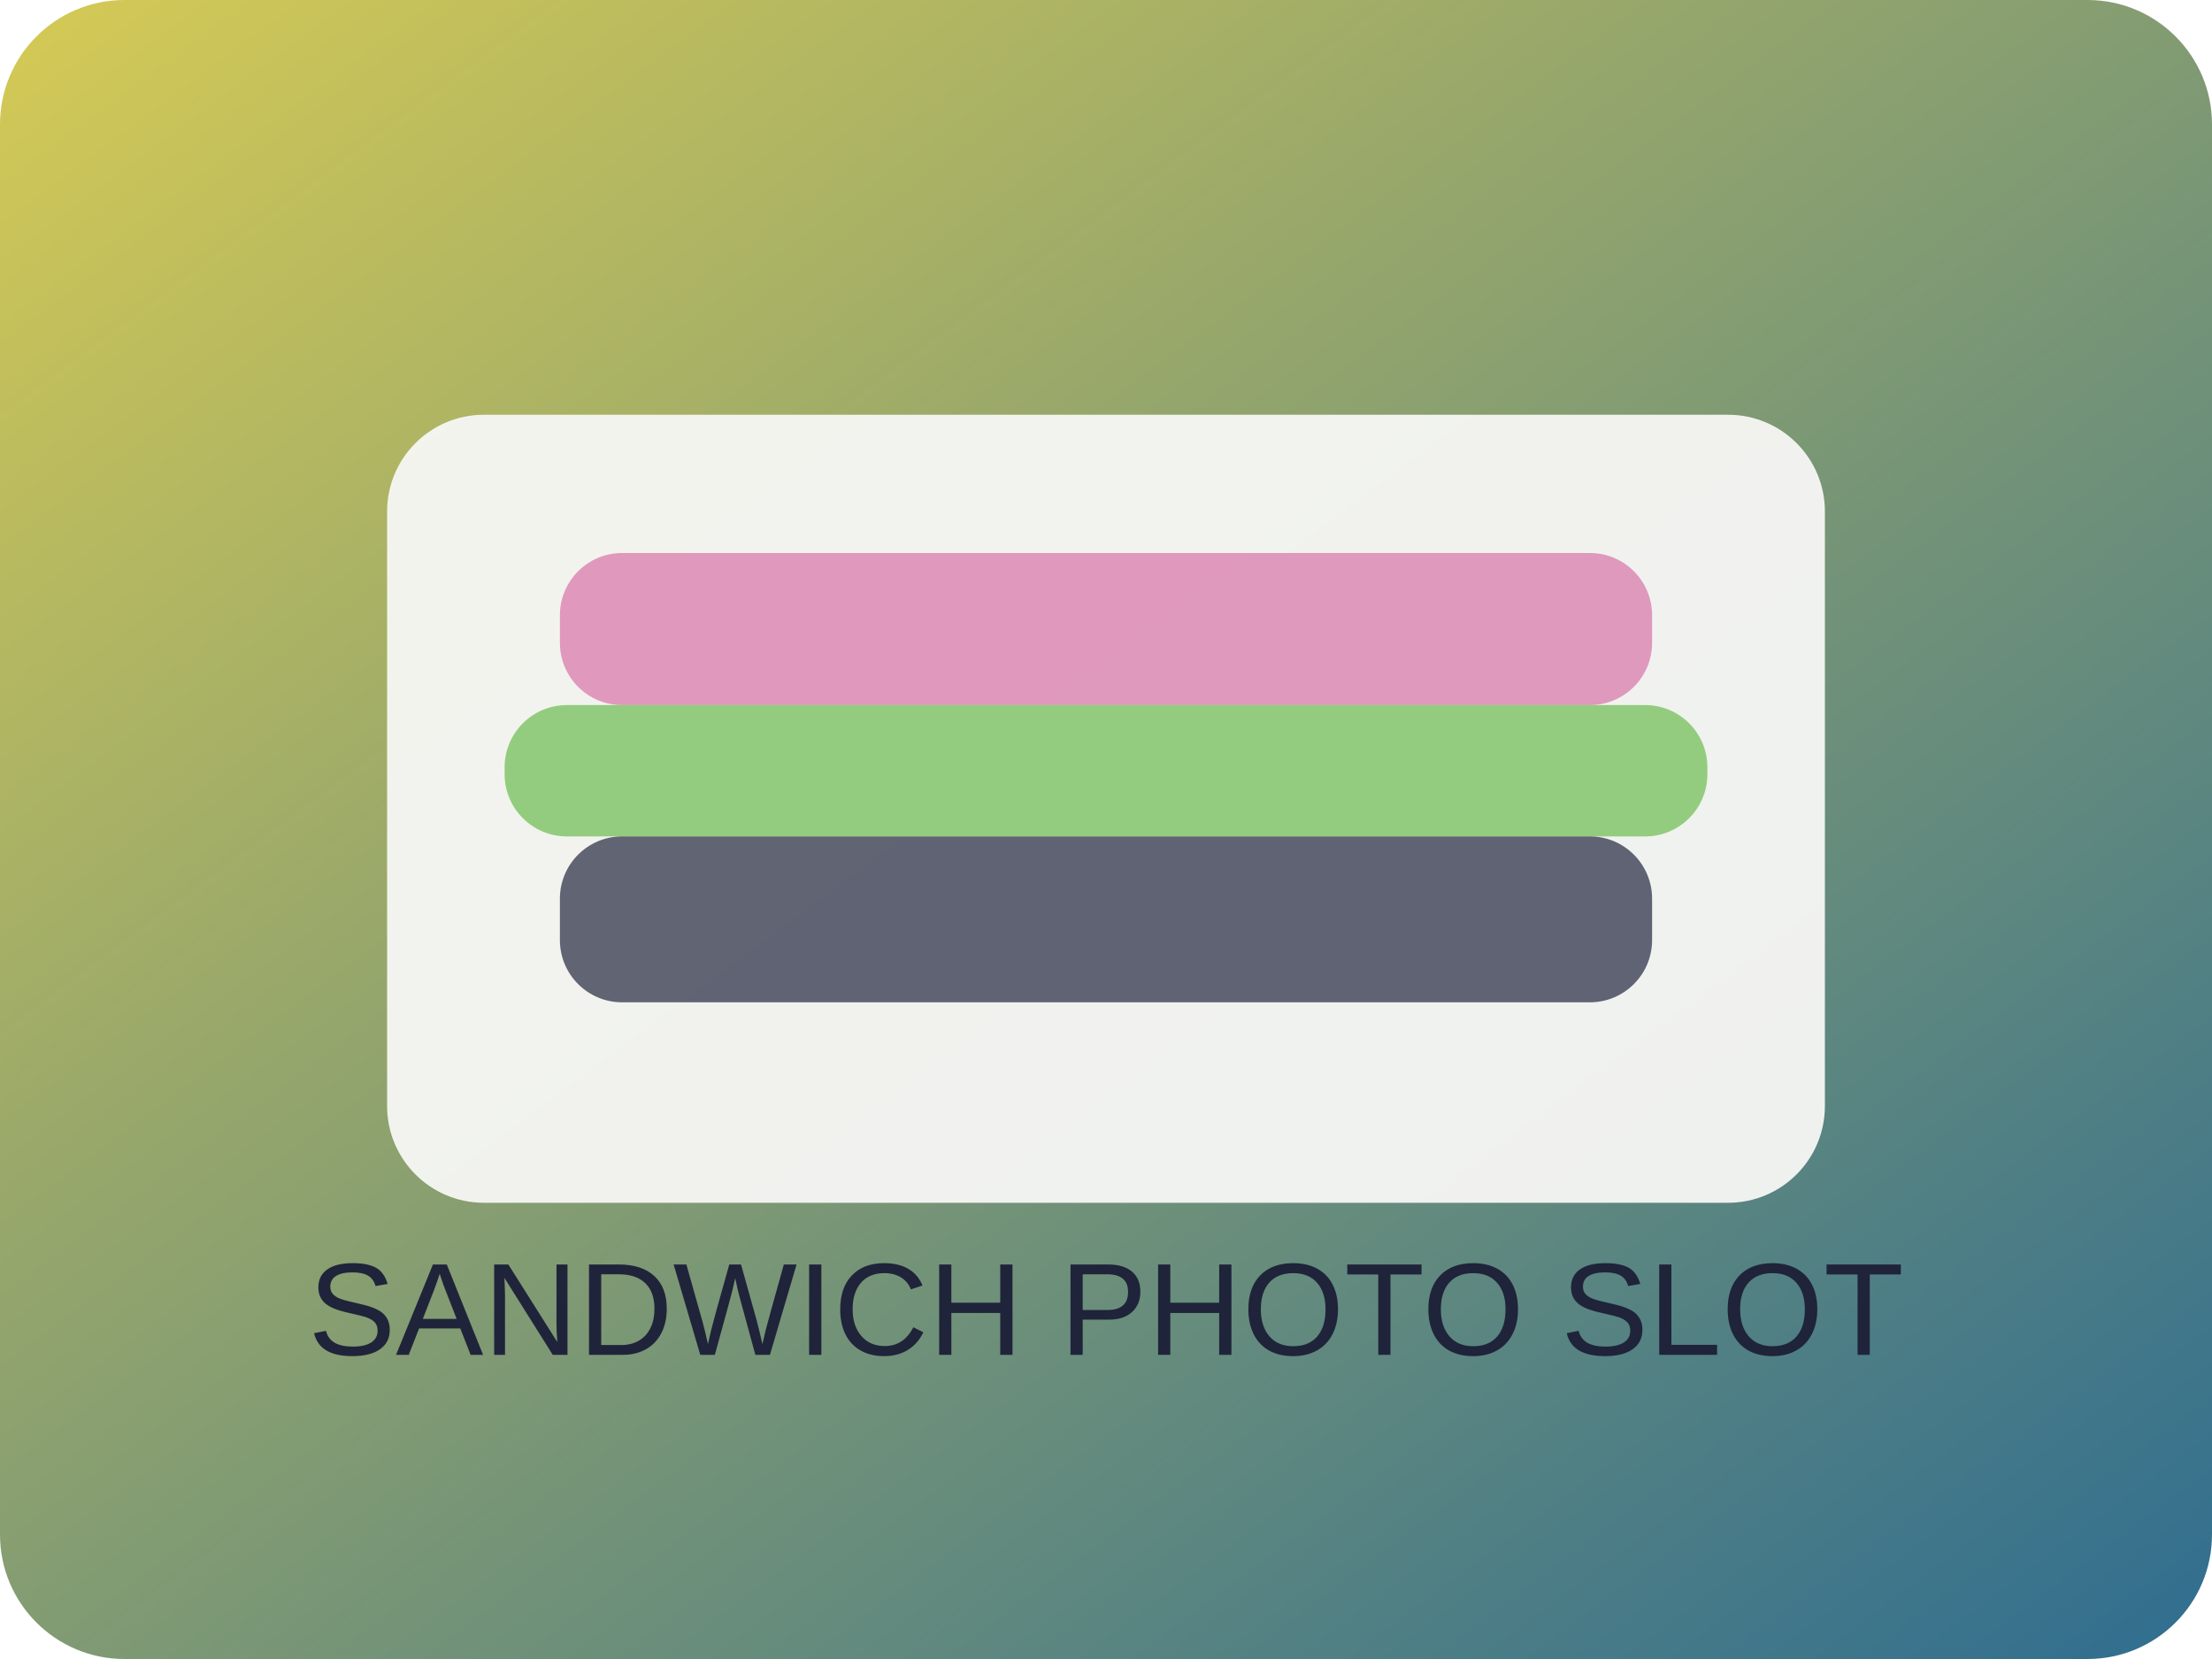
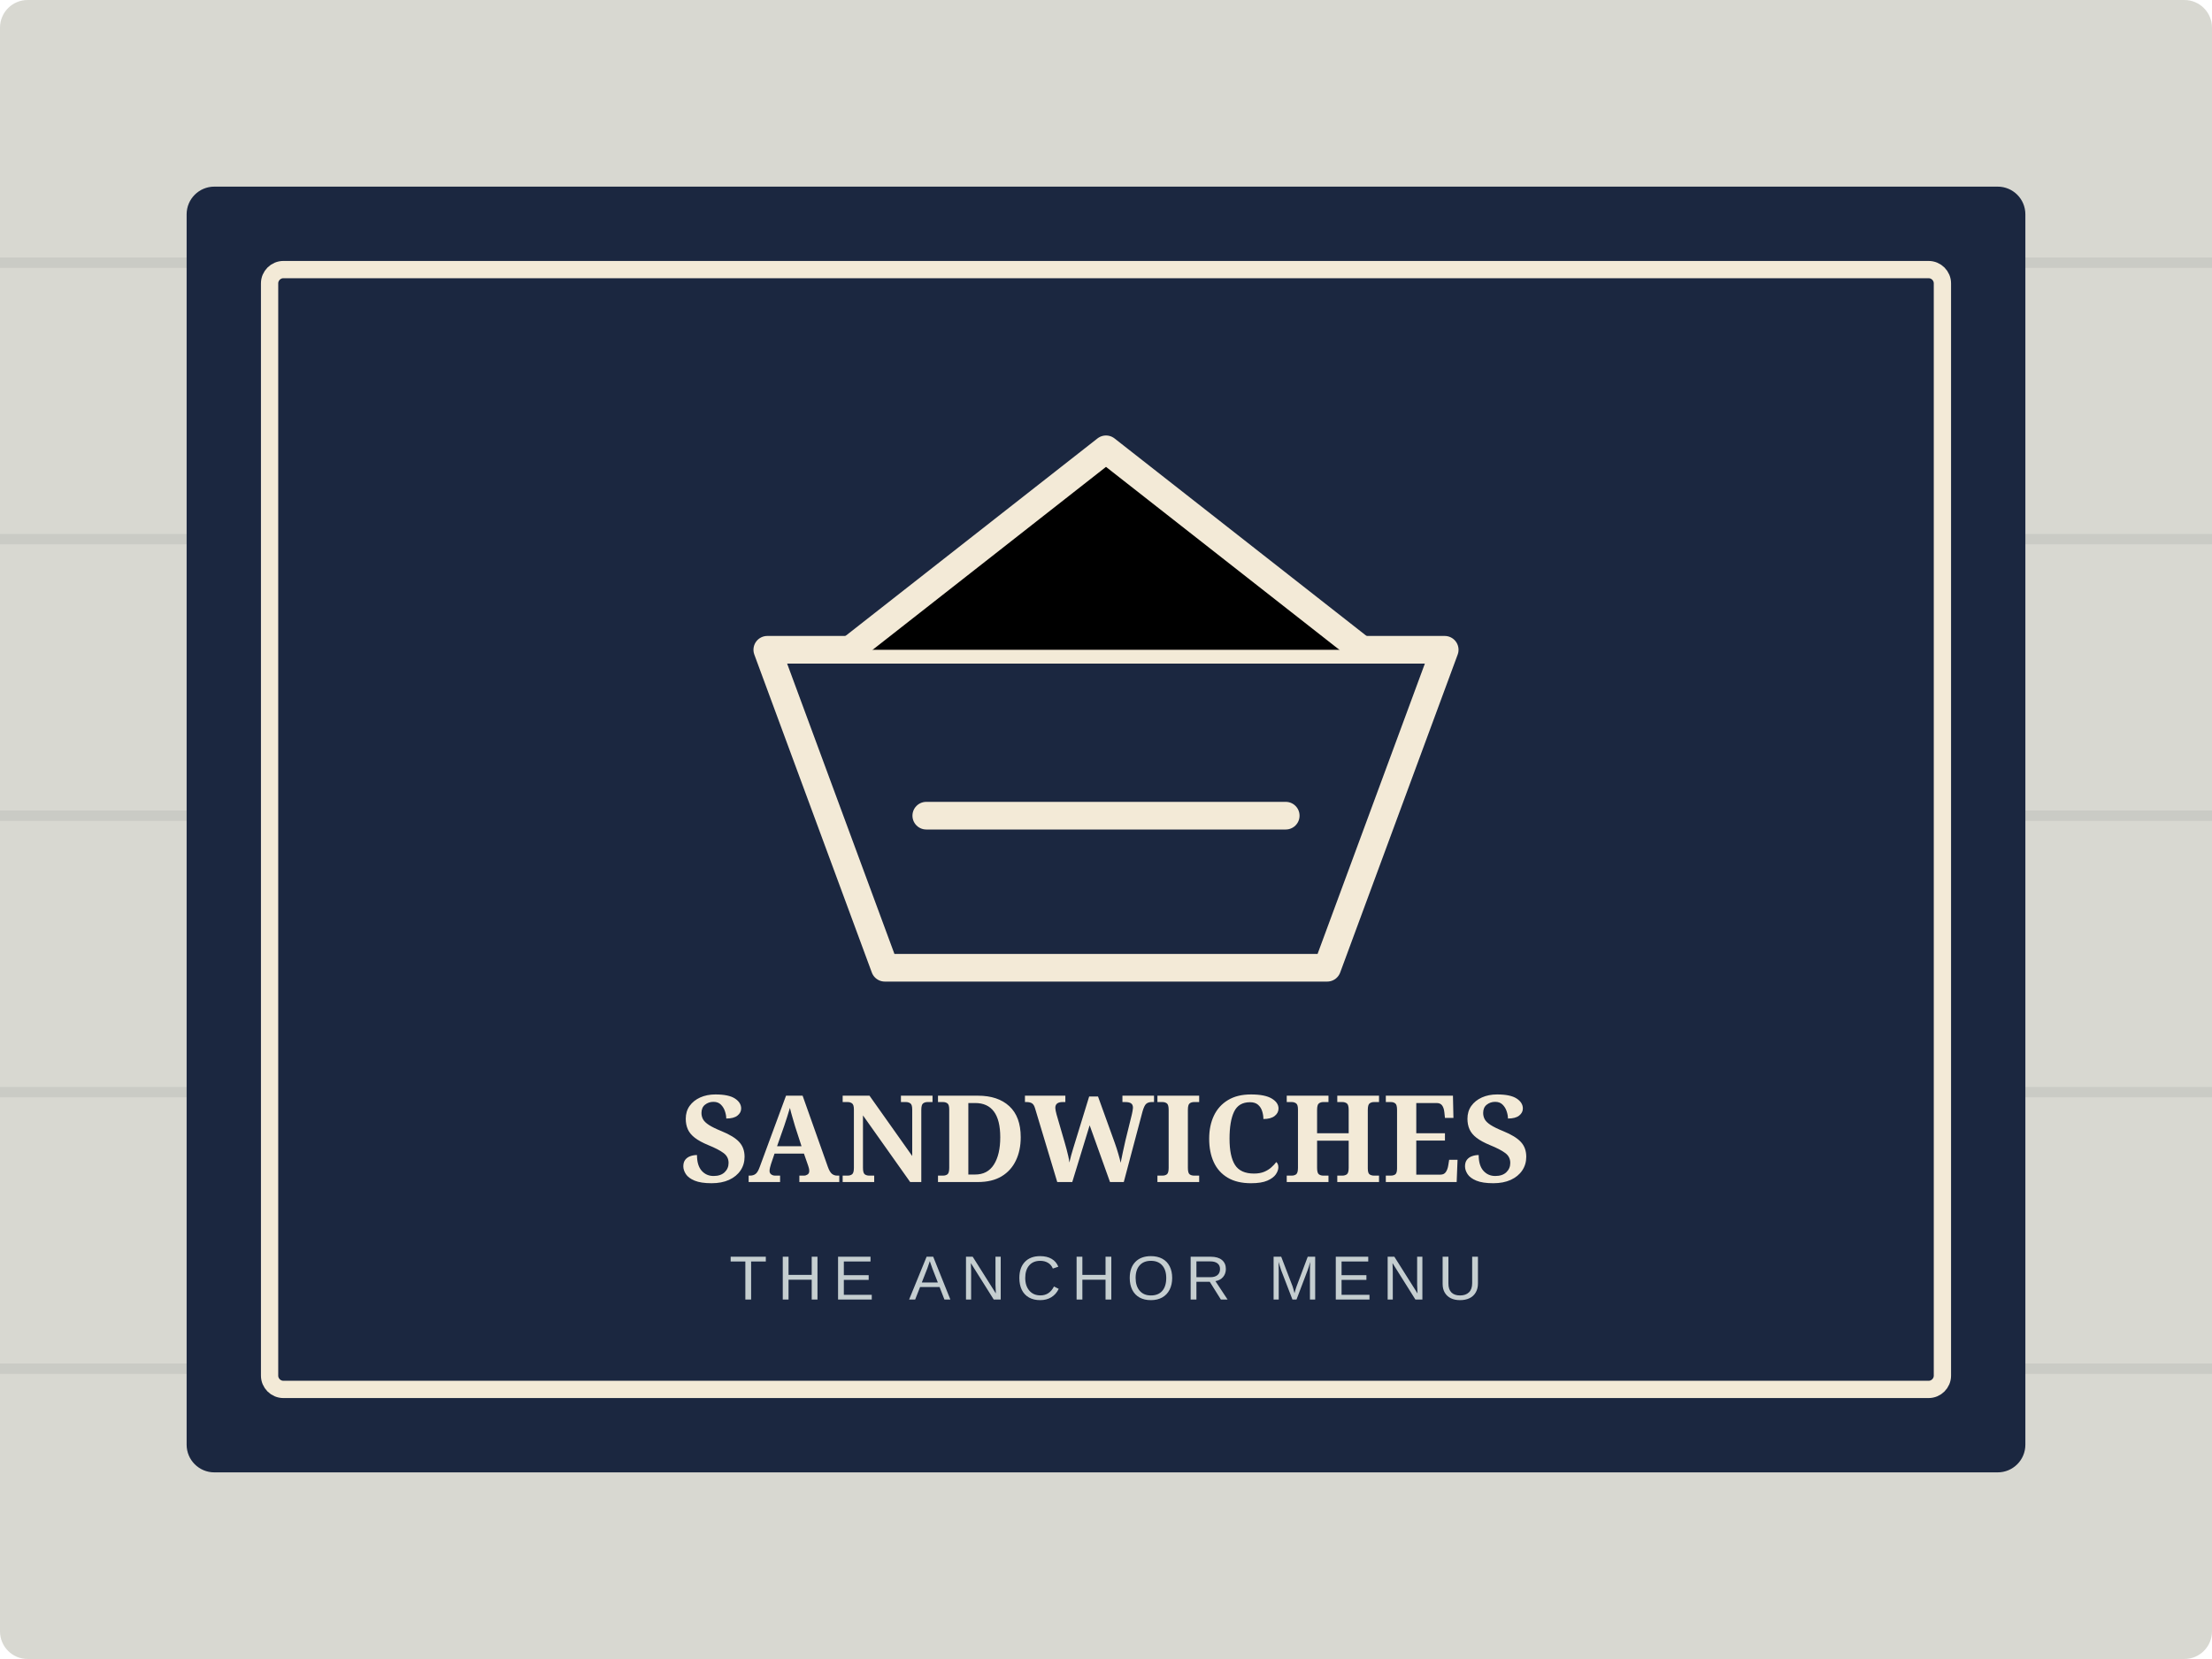
<svg xmlns="http://www.w3.org/2000/svg" viewBox="0 0 640 480" role="img" aria-labelledby="title desc">
-   <defs>
-     <linearGradient id="bg" x1="0%" y1="0%" x2="100%" y2="100%">
-       <stop offset="0%" stop-color="#d5ca55" />
-       <stop offset="100%" stop-color="#2f6d90" />
-     </linearGradient>
-   </defs>
-   <rect width="640" height="480" rx="36" fill="url(#bg)" />
-   <rect x="112" y="120" width="416" height="228" rx="28" fill="#f7f7f4" opacity="0.95" />
-   <rect x="162" y="160" width="316" height="44" rx="18" fill="#d25898" opacity="0.58" />
-   <rect x="146" y="204" width="348" height="38" rx="18" fill="#79c25f" opacity="0.78" />
-   <rect x="162" y="242" width="316" height="48" rx="18" fill="#282c44" opacity="0.72" />
-   <text x="320" y="392" text-anchor="middle" font-family="Arial, sans-serif" font-size="38" fill="#1f243a">SANDWICH PHOTO SLOT</text>
+   <rect width="640" height="480" rx="8" fill="#d8d8d1" />
+   <path d="M0 76h640M0 156h640M0 236h640M0 316h640M0 396h640" stroke="#b8b9b4" stroke-width="3" opacity=".42" />
+   <rect x="54" y="54" width="532" height="372" rx="8" fill="#1b2740" />
+   <rect x="78" y="78" width="484" height="324" rx="4" fill="none" stroke="#f3ead7" stroke-width="5" />
+   <path d="M222 188h196l-34 92H256l-34-92Z" fill="none" stroke="#f3ead7" stroke-width="8" stroke-linejoin="round" />
+   <path d="M246 188l74-58 74 58M268 236h104" stroke="#f3ead7" stroke-width="8" stroke-linecap="round" stroke-linejoin="round" />
+   <text x="320" y="342" text-anchor="middle" font-family="Georgia, serif" font-size="35" font-weight="700" fill="#f3ead7">SANDWICHES</text>
+   <text x="320" y="376" text-anchor="middle" font-family="Arial, sans-serif" font-size="18" letter-spacing="3" fill="#c5ced0">THE ANCHOR MENU</text>
</svg>
